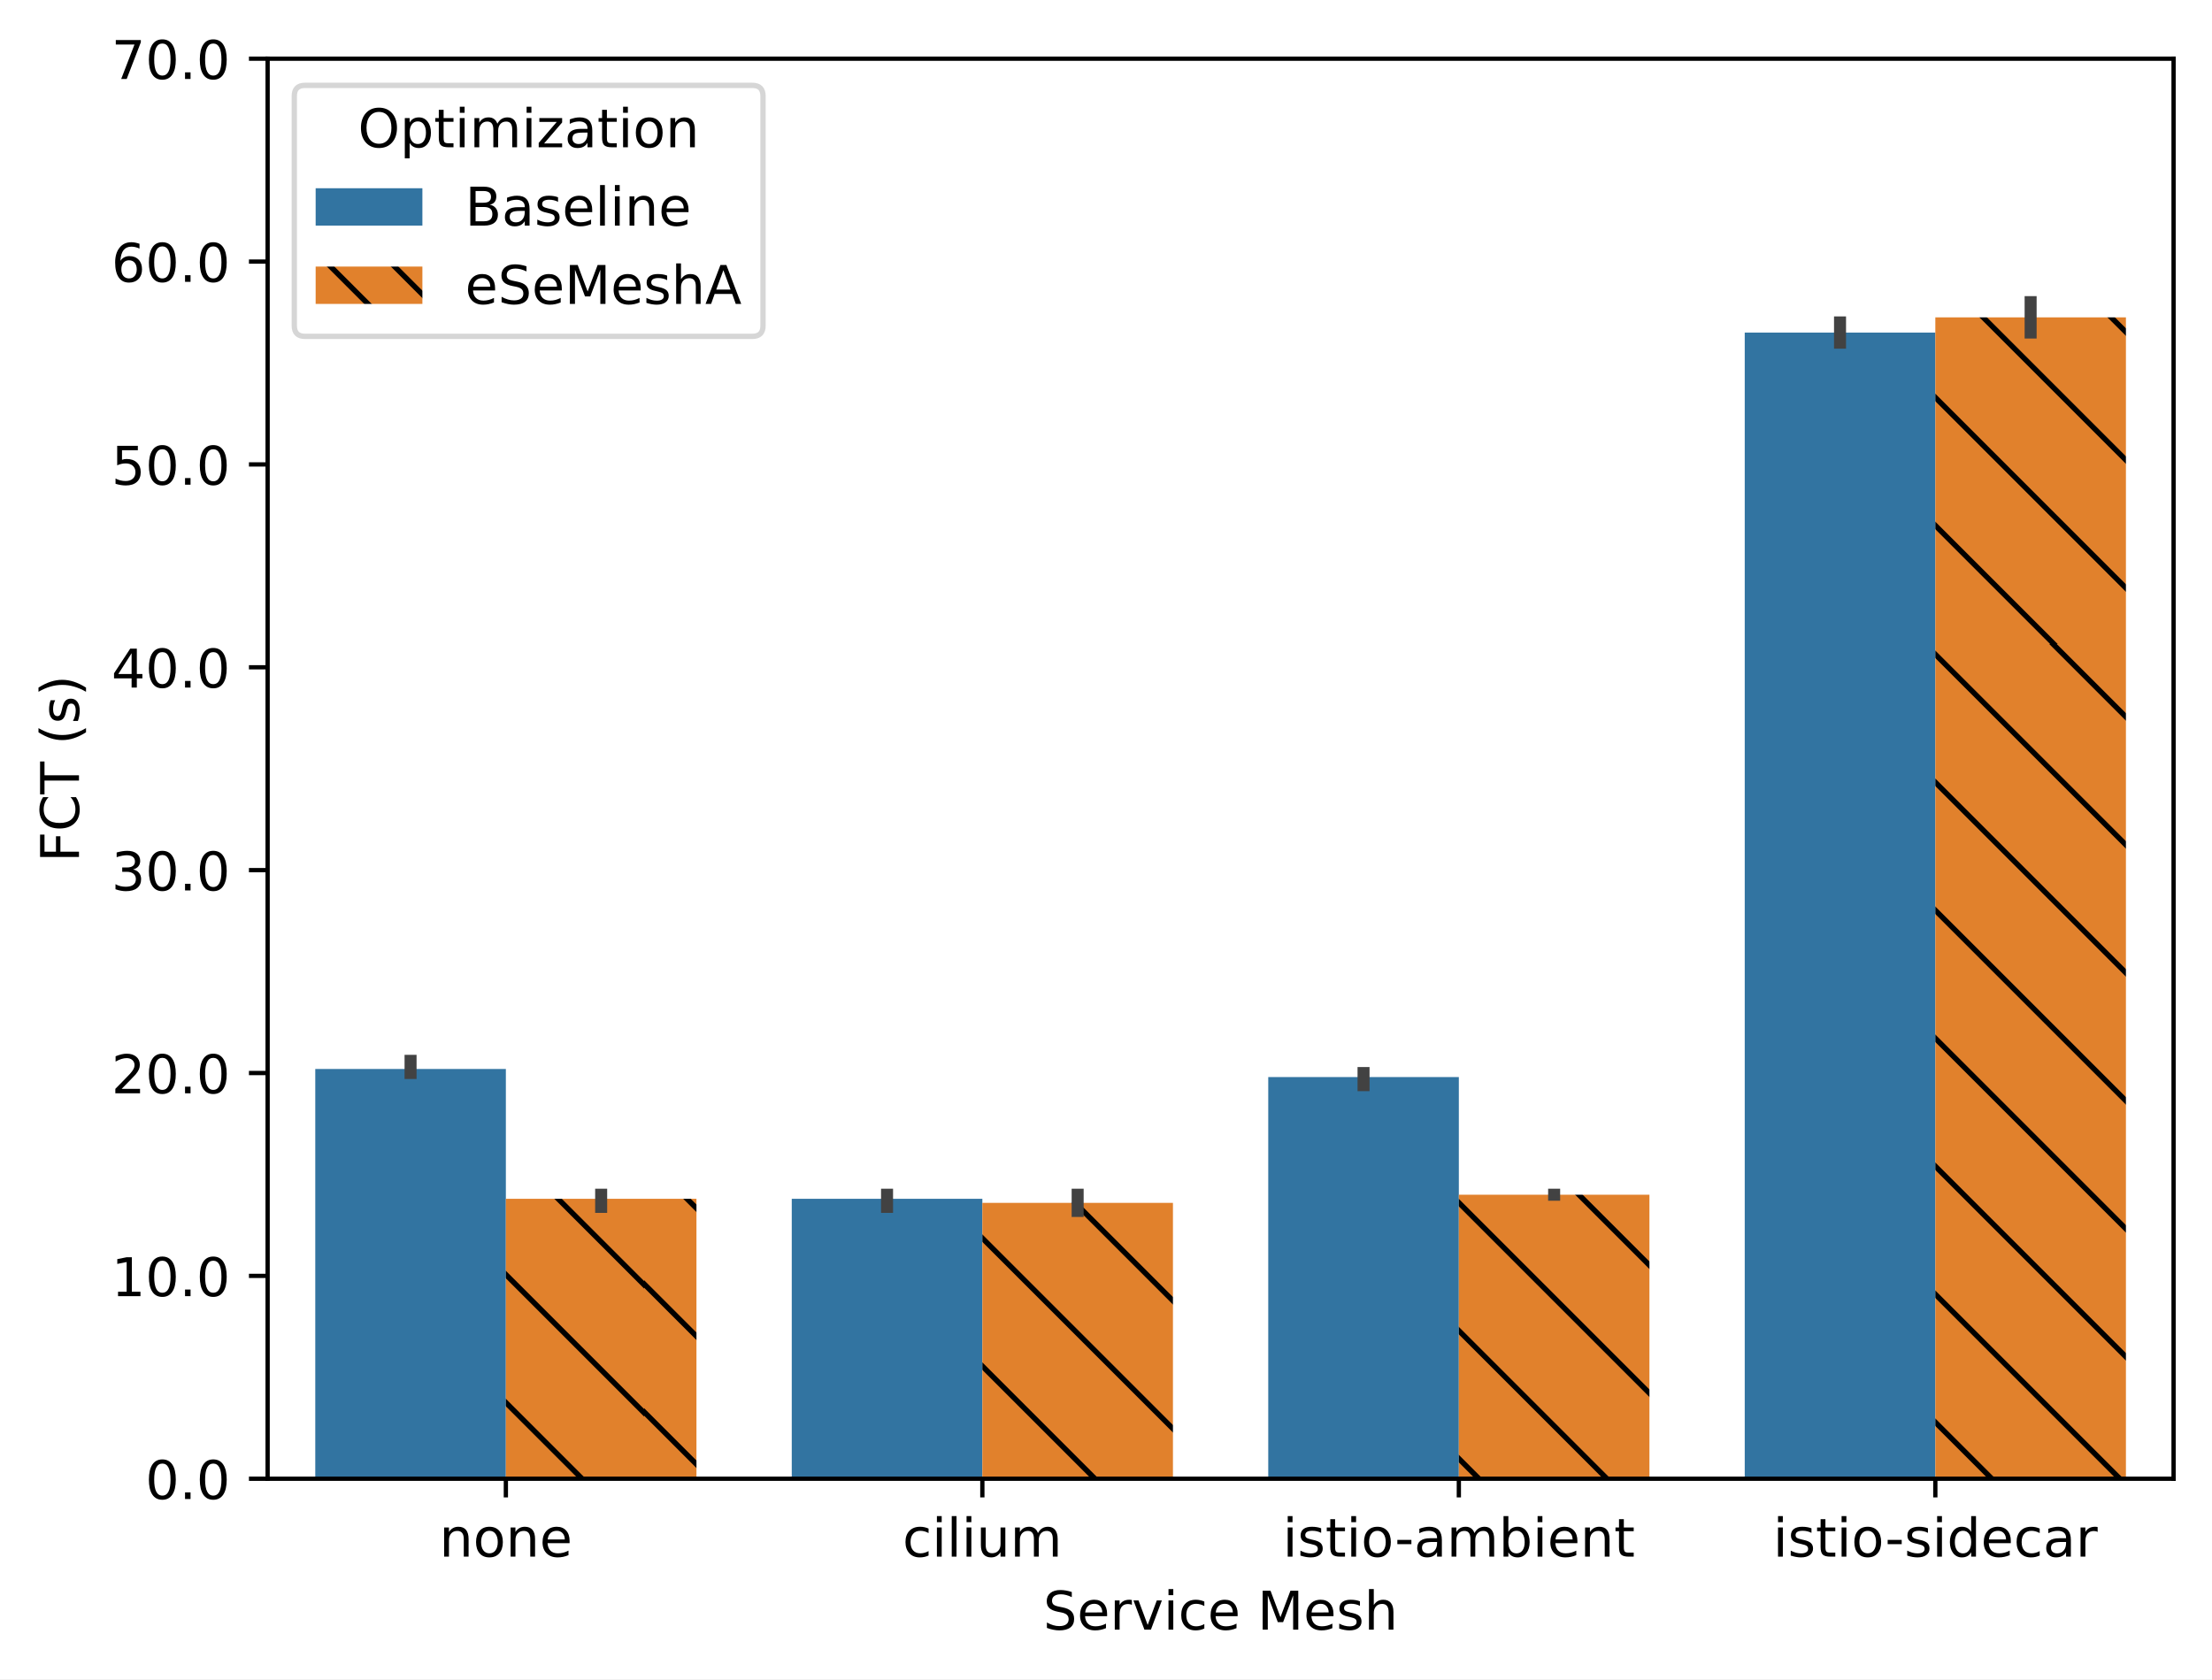
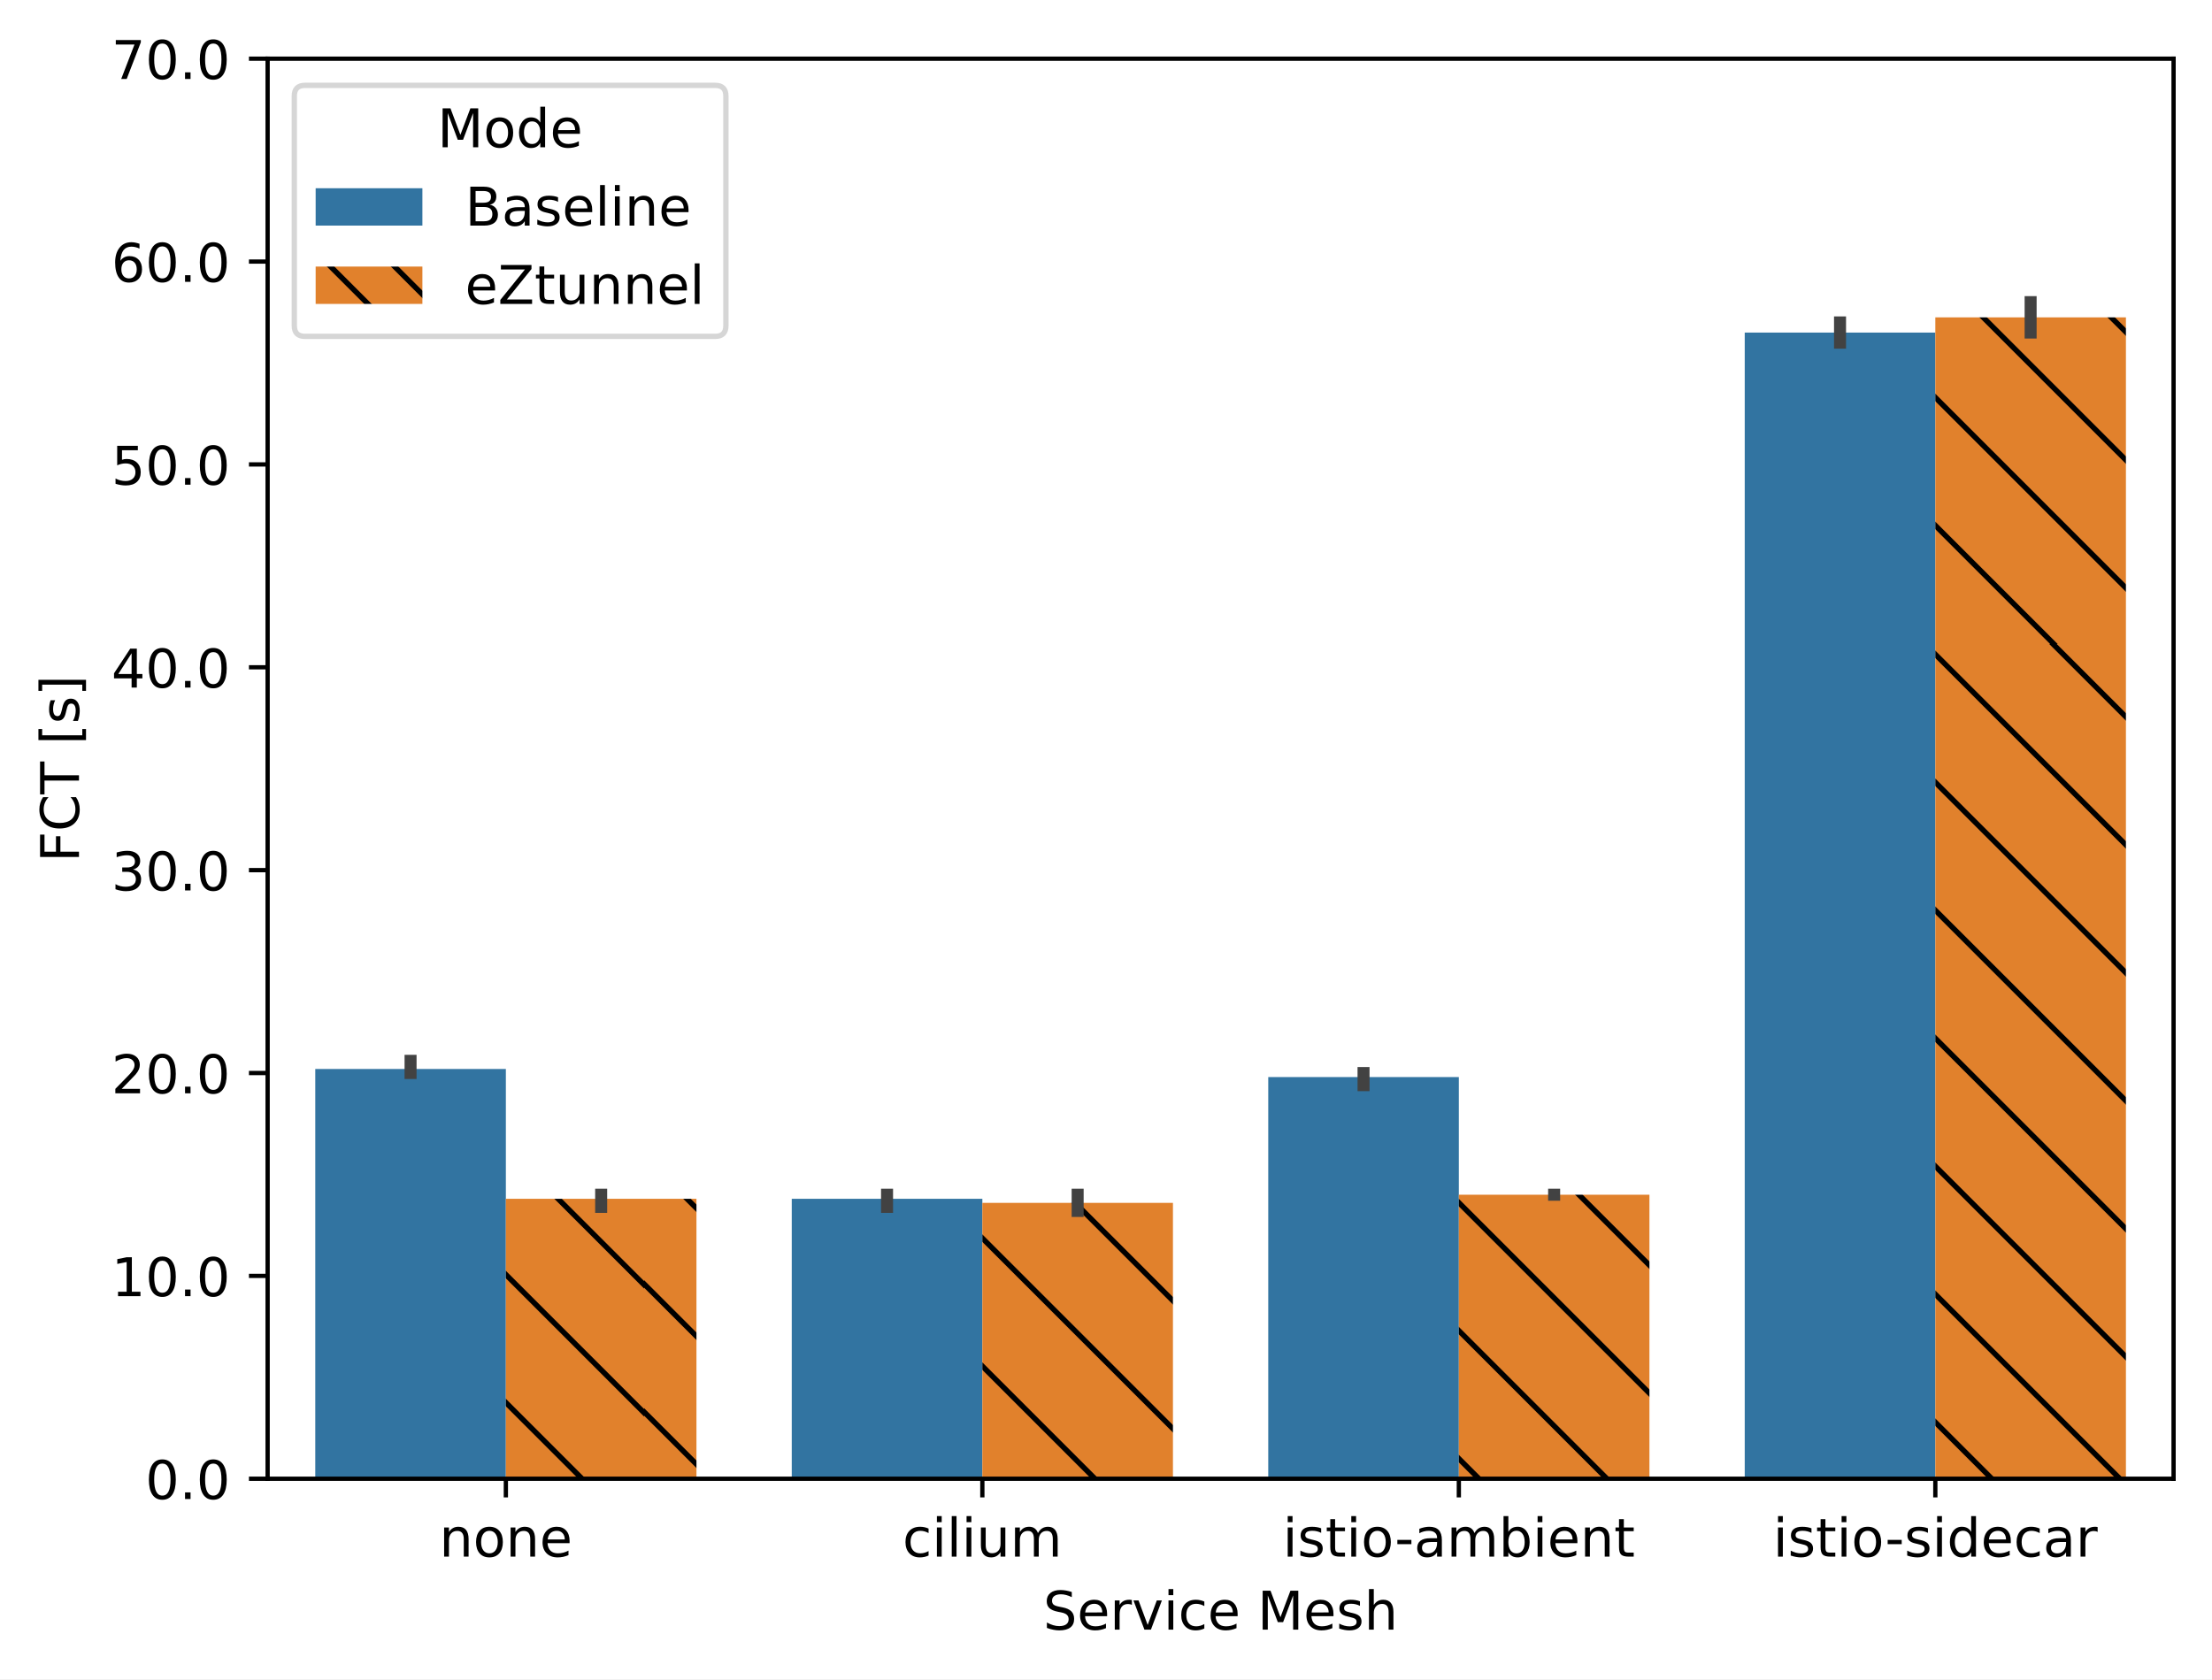
<svg xmlns="http://www.w3.org/2000/svg" xmlns:xlink="http://www.w3.org/1999/xlink" width="414.464pt" height="314.667pt" viewBox="0 0 414.464 314.667" version="1.1">
  <defs>
    <style type="text/css">*{stroke-linejoin: round; stroke-linecap: butt}</style>
  </defs>
  <g id="figure_1">
    <g id="patch_1">
      <path d="M 0 314.667  L 414.464 314.667  L 414.464 0  L 0 0  z " style="fill: #ffffff" />
    </g>
    <g id="axes_1">
      <g id="patch_2">
        <path d="M 50.144 277.111  L 407.264 277.111  L 407.264 10.999  L 50.144 10.999  z " style="fill: #ffffff" />
      </g>
      <g id="patch_3">
        <path d="M 59.072 277.111  L 94.784 277.111  L 94.784 200.319  L 59.072 200.319  z " clip-path="url(#p7fcb508b11)" style="fill: #3274a1" />
      </g>
      <g id="patch_4">
        <path d="M 148.352 277.111  L 184.064 277.111  L 184.064 224.649  L 148.352 224.649  z " clip-path="url(#p7fcb508b11)" style="fill: #3274a1" />
      </g>
      <g id="patch_5">
        <path d="M 237.632 277.111  L 273.344 277.111  L 273.344 201.84  L 237.632 201.84  z " clip-path="url(#p7fcb508b11)" style="fill: #3274a1" />
      </g>
      <g id="patch_6">
        <path d="M 326.912 277.111  L 362.624 277.111  L 362.624 62.321  L 326.912 62.321  z " clip-path="url(#p7fcb508b11)" style="fill: #3274a1" />
      </g>
      <g id="patch_7">
        <path d="M 94.784 277.111  L 130.496 277.111  L 130.496 224.649  L 94.784 224.649  z " clip-path="url(#p7fcb508b11)" style="fill: url(#he0cd103566)" />
      </g>
      <g id="patch_8">
        <path d="M 184.064 277.111  L 219.776 277.111  L 219.776 225.409  L 184.064 225.409  z " clip-path="url(#p7fcb508b11)" style="fill: url(#he0cd103566)" />
      </g>
      <g id="patch_9">
        <path d="M 273.344 277.111  L 309.056 277.111  L 309.056 223.889  L 273.344 223.889  z " clip-path="url(#p7fcb508b11)" style="fill: url(#he0cd103566)" />
      </g>
      <g id="patch_10">
        <path d="M 362.624 277.111  L 398.336 277.111  L 398.336 59.47  L 362.624 59.47  z " clip-path="url(#p7fcb508b11)" style="fill: url(#he0cd103566)" />
      </g>
      <g id="patch_11">
        <path d="M 94.784 277.111  L 94.784 277.111  L 94.784 277.111  L 94.784 277.111  z " clip-path="url(#p7fcb508b11)" style="fill: #3274a1" />
      </g>
      <g id="patch_12">
        <path d="M 94.784 277.111  L 94.784 277.111  L 94.784 277.111  L 94.784 277.111  z " clip-path="url(#p7fcb508b11)" style="fill: #e1812c" />
      </g>
      <g id="matplotlib.axis_1">
        <g id="xtick_1">
          <g id="line2d_1">
            <defs>
              <path id="mbcb02aef95" d="M 0 0  L 0 3.5  " style="stroke: #000000; stroke-width: 0.8" />
            </defs>
            <g>
              <use xlink:href="#mbcb02aef95" x="94.784" y="277.111" style="stroke: #000000; stroke-width: 0.8" />
            </g>
          </g>
          <g id="text_1">
            <g transform="translate(82.31031 291.7097) scale(0.1 -0.1)">
              <defs>
                <path id="DejaVuSans-6e" d="M 3513 2113  L 3513 0  L 2938 0  L 2938 2094  Q 2938 2591 2744 2837  Q 2550 3084 2163 3084  Q 1697 3084 1428 2787  Q 1159 2491 1159 1978  L 1159 0  L 581 0  L 581 3500  L 1159 3500  L 1159 2956  Q 1366 3272 1645 3428  Q 1925 3584 2291 3584  Q 2894 3584 3203 3211  Q 3513 2838 3513 2113  z " transform="scale(0.015625)" />
                <path id="DejaVuSans-6f" d="M 1959 3097  Q 1497 3097 1228 2736  Q 959 2375 959 1747  Q 959 1119 1226 758  Q 1494 397 1959 397  Q 2419 397 2687 759  Q 2956 1122 2956 1747  Q 2956 2369 2687 2733  Q 2419 3097 1959 3097  z M 1959 3584  Q 2709 3584 3137 3096  Q 3566 2609 3566 1747  Q 3566 888 3137 398  Q 2709 -91 1959 -91  Q 1206 -91 779 398  Q 353 888 353 1747  Q 353 2609 779 3096  Q 1206 3584 1959 3584  z " transform="scale(0.015625)" />
                <path id="DejaVuSans-65" d="M 3597 1894  L 3597 1613  L 953 1613  Q 991 1019 1311 708  Q 1631 397 2203 397  Q 2534 397 2845 478  Q 3156 559 3463 722  L 3463 178  Q 3153 47 2828 -22  Q 2503 -91 2169 -91  Q 1331 -91 842 396  Q 353 884 353 1716  Q 353 2575 817 3079  Q 1281 3584 2069 3584  Q 2775 3584 3186 3129  Q 3597 2675 3597 1894  z M 3022 2063  Q 3016 2534 2758 2815  Q 2500 3097 2075 3097  Q 1594 3097 1305 2825  Q 1016 2553 972 2059  L 3022 2063  z " transform="scale(0.015625)" />
              </defs>
              <use xlink:href="#DejaVuSans-6e" />
              <use xlink:href="#DejaVuSans-6f" transform="translate(63.37891 0)" />
              <use xlink:href="#DejaVuSans-6e" transform="translate(124.5605 0)" />
              <use xlink:href="#DejaVuSans-65" transform="translate(187.9395 0)" />
            </g>
          </g>
        </g>
        <g id="xtick_2">
          <g id="line2d_2">
            <g>
              <use xlink:href="#mbcb02aef95" x="184.064" y="277.111" style="stroke: #000000; stroke-width: 0.8" />
            </g>
          </g>
          <g id="text_2">
            <g transform="translate(169.1083 291.7097) scale(0.1 -0.1)">
              <defs>
                <path id="DejaVuSans-63" d="M 3122 3366  L 3122 2828  Q 2878 2963 2633 3030  Q 2388 3097 2138 3097  Q 1578 3097 1268 2742  Q 959 2388 959 1747  Q 959 1106 1268 751  Q 1578 397 2138 397  Q 2388 397 2633 464  Q 2878 531 3122 666  L 3122 134  Q 2881 22 2623 -34  Q 2366 -91 2075 -91  Q 1284 -91 818 406  Q 353 903 353 1747  Q 353 2603 823 3093  Q 1294 3584 2113 3584  Q 2378 3584 2631 3529  Q 2884 3475 3122 3366  z " transform="scale(0.015625)" />
                <path id="DejaVuSans-69" d="M 603 3500  L 1178 3500  L 1178 0  L 603 0  L 603 3500  z M 603 4863  L 1178 4863  L 1178 4134  L 603 4134  L 603 4863  z " transform="scale(0.015625)" />
                <path id="DejaVuSans-6c" d="M 603 4863  L 1178 4863  L 1178 0  L 603 0  L 603 4863  z " transform="scale(0.015625)" />
                <path id="DejaVuSans-75" d="M 544 1381  L 544 3500  L 1119 3500  L 1119 1403  Q 1119 906 1312 657  Q 1506 409 1894 409  Q 2359 409 2629 706  Q 2900 1003 2900 1516  L 2900 3500  L 3475 3500  L 3475 0  L 2900 0  L 2900 538  Q 2691 219 2414 64  Q 2138 -91 1772 -91  Q 1169 -91 856 284  Q 544 659 544 1381  z M 1991 3584  L 1991 3584  z " transform="scale(0.015625)" />
                <path id="DejaVuSans-6d" d="M 3328 2828  Q 3544 3216 3844 3400  Q 4144 3584 4550 3584  Q 5097 3584 5394 3201  Q 5691 2819 5691 2113  L 5691 0  L 5113 0  L 5113 2094  Q 5113 2597 4934 2840  Q 4756 3084 4391 3084  Q 3944 3084 3684 2787  Q 3425 2491 3425 1978  L 3425 0  L 2847 0  L 2847 2094  Q 2847 2600 2669 2842  Q 2491 3084 2119 3084  Q 1678 3084 1418 2786  Q 1159 2488 1159 1978  L 1159 0  L 581 0  L 581 3500  L 1159 3500  L 1159 2956  Q 1356 3278 1631 3431  Q 1906 3584 2284 3584  Q 2666 3584 2933 3390  Q 3200 3197 3328 2828  z " transform="scale(0.015625)" />
              </defs>
              <use xlink:href="#DejaVuSans-63" />
              <use xlink:href="#DejaVuSans-69" transform="translate(54.98047 0)" />
              <use xlink:href="#DejaVuSans-6c" transform="translate(82.76367 0)" />
              <use xlink:href="#DejaVuSans-69" transform="translate(110.5469 0)" />
              <use xlink:href="#DejaVuSans-75" transform="translate(138.3301 0)" />
              <use xlink:href="#DejaVuSans-6d" transform="translate(201.709 0)" />
            </g>
          </g>
        </g>
        <g id="xtick_3">
          <g id="line2d_3">
            <g>
              <use xlink:href="#mbcb02aef95" x="273.344" y="277.111" style="stroke: #000000; stroke-width: 0.8" />
            </g>
          </g>
          <g id="text_3">
            <g transform="translate(240.3406 291.7097) scale(0.1 -0.1)">
              <defs>
                <path id="DejaVuSans-73" d="M 2834 3397  L 2834 2853  Q 2591 2978 2328 3040  Q 2066 3103 1784 3103  Q 1356 3103 1142 2972  Q 928 2841 928 2578  Q 928 2378 1081 2264  Q 1234 2150 1697 2047  L 1894 2003  Q 2506 1872 2764 1633  Q 3022 1394 3022 966  Q 3022 478 2636 193  Q 2250 -91 1575 -91  Q 1294 -91 989 -36  Q 684 19 347 128  L 347 722  Q 666 556 975 473  Q 1284 391 1588 391  Q 1994 391 2212 530  Q 2431 669 2431 922  Q 2431 1156 2273 1281  Q 2116 1406 1581 1522  L 1381 1569  Q 847 1681 609 1914  Q 372 2147 372 2553  Q 372 3047 722 3315  Q 1072 3584 1716 3584  Q 2034 3584 2315 3537  Q 2597 3491 2834 3397  z " transform="scale(0.015625)" />
                <path id="DejaVuSans-74" d="M 1172 4494  L 1172 3500  L 2356 3500  L 2356 3053  L 1172 3053  L 1172 1153  Q 1172 725 1289 603  Q 1406 481 1766 481  L 2356 481  L 2356 0  L 1766 0  Q 1100 0 847 248  Q 594 497 594 1153  L 594 3053  L 172 3053  L 172 3500  L 594 3500  L 594 4494  L 1172 4494  z " transform="scale(0.015625)" />
                <path id="DejaVuSans-2d" d="M 313 2009  L 1997 2009  L 1997 1497  L 313 1497  L 313 2009  z " transform="scale(0.015625)" />
                <path id="DejaVuSans-61" d="M 2194 1759  Q 1497 1759 1228 1600  Q 959 1441 959 1056  Q 959 750 1161 570  Q 1363 391 1709 391  Q 2188 391 2477 730  Q 2766 1069 2766 1631  L 2766 1759  L 2194 1759  z M 3341 1997  L 3341 0  L 2766 0  L 2766 531  Q 2569 213 2275 61  Q 1981 -91 1556 -91  Q 1019 -91 701 211  Q 384 513 384 1019  Q 384 1609 779 1909  Q 1175 2209 1959 2209  L 2766 2209  L 2766 2266  Q 2766 2663 2505 2880  Q 2244 3097 1772 3097  Q 1472 3097 1187 3025  Q 903 2953 641 2809  L 641 3341  Q 956 3463 1253 3523  Q 1550 3584 1831 3584  Q 2591 3584 2966 3190  Q 3341 2797 3341 1997  z " transform="scale(0.015625)" />
                <path id="DejaVuSans-62" d="M 3116 1747  Q 3116 2381 2855 2742  Q 2594 3103 2138 3103  Q 1681 3103 1420 2742  Q 1159 2381 1159 1747  Q 1159 1113 1420 752  Q 1681 391 2138 391  Q 2594 391 2855 752  Q 3116 1113 3116 1747  z M 1159 2969  Q 1341 3281 1617 3432  Q 1894 3584 2278 3584  Q 2916 3584 3314 3078  Q 3713 2572 3713 1747  Q 3713 922 3314 415  Q 2916 -91 2278 -91  Q 1894 -91 1617 61  Q 1341 213 1159 525  L 1159 0  L 581 0  L 581 4863  L 1159 4863  L 1159 2969  z " transform="scale(0.015625)" />
              </defs>
              <use xlink:href="#DejaVuSans-69" />
              <use xlink:href="#DejaVuSans-73" transform="translate(27.7832 0)" />
              <use xlink:href="#DejaVuSans-74" transform="translate(79.88281 0)" />
              <use xlink:href="#DejaVuSans-69" transform="translate(119.0918 0)" />
              <use xlink:href="#DejaVuSans-6f" transform="translate(146.875 0)" />
              <use xlink:href="#DejaVuSans-2d" transform="translate(209.9316 0)" />
              <use xlink:href="#DejaVuSans-61" transform="translate(246.0156 0)" />
              <use xlink:href="#DejaVuSans-6d" transform="translate(307.2949 0)" />
              <use xlink:href="#DejaVuSans-62" transform="translate(404.707 0)" />
              <use xlink:href="#DejaVuSans-69" transform="translate(468.1836 0)" />
              <use xlink:href="#DejaVuSans-65" transform="translate(495.9668 0)" />
              <use xlink:href="#DejaVuSans-6e" transform="translate(557.4902 0)" />
              <use xlink:href="#DejaVuSans-74" transform="translate(620.8691 0)" />
            </g>
          </g>
        </g>
        <g id="xtick_4">
          <g id="line2d_4">
            <g>
              <use xlink:href="#mbcb02aef95" x="362.624" y="277.111" style="stroke: #000000; stroke-width: 0.8" />
            </g>
          </g>
          <g id="text_4">
            <g transform="translate(332.2105 291.7097) scale(0.1 -0.1)">
              <defs>
                <path id="DejaVuSans-64" d="M 2906 2969  L 2906 4863  L 3481 4863  L 3481 0  L 2906 0  L 2906 525  Q 2725 213 2448 61  Q 2172 -91 1784 -91  Q 1150 -91 751 415  Q 353 922 353 1747  Q 353 2572 751 3078  Q 1150 3584 1784 3584  Q 2172 3584 2448 3432  Q 2725 3281 2906 2969  z M 947 1747  Q 947 1113 1208 752  Q 1469 391 1925 391  Q 2381 391 2643 752  Q 2906 1113 2906 1747  Q 2906 2381 2643 2742  Q 2381 3103 1925 3103  Q 1469 3103 1208 2742  Q 947 2381 947 1747  z " transform="scale(0.015625)" />
                <path id="DejaVuSans-72" d="M 2631 2963  Q 2534 3019 2420 3045  Q 2306 3072 2169 3072  Q 1681 3072 1420 2755  Q 1159 2438 1159 1844  L 1159 0  L 581 0  L 581 3500  L 1159 3500  L 1159 2956  Q 1341 3275 1631 3429  Q 1922 3584 2338 3584  Q 2397 3584 2469 3576  Q 2541 3569 2628 3553  L 2631 2963  z " transform="scale(0.015625)" />
              </defs>
              <use xlink:href="#DejaVuSans-69" />
              <use xlink:href="#DejaVuSans-73" transform="translate(27.7832 0)" />
              <use xlink:href="#DejaVuSans-74" transform="translate(79.88281 0)" />
              <use xlink:href="#DejaVuSans-69" transform="translate(119.0918 0)" />
              <use xlink:href="#DejaVuSans-6f" transform="translate(146.875 0)" />
              <use xlink:href="#DejaVuSans-2d" transform="translate(209.9316 0)" />
              <use xlink:href="#DejaVuSans-73" transform="translate(246.0156 0)" />
              <use xlink:href="#DejaVuSans-69" transform="translate(298.1152 0)" />
              <use xlink:href="#DejaVuSans-64" transform="translate(325.8984 0)" />
              <use xlink:href="#DejaVuSans-65" transform="translate(389.375 0)" />
              <use xlink:href="#DejaVuSans-63" transform="translate(450.8984 0)" />
              <use xlink:href="#DejaVuSans-61" transform="translate(505.8789 0)" />
              <use xlink:href="#DejaVuSans-72" transform="translate(567.1582 0)" />
            </g>
          </g>
        </g>
        <g id="text_5">
          <g transform="translate(195.4702 305.3878) scale(0.1 -0.1)">
            <defs>
              <path id="DejaVuSans-53" d="M 3425 4513  L 3425 3897  Q 3066 4069 2747 4153  Q 2428 4238 2131 4238  Q 1616 4238 1336 4038  Q 1056 3838 1056 3469  Q 1056 3159 1242 3001  Q 1428 2844 1947 2747  L 2328 2669  Q 3034 2534 3370 2195  Q 3706 1856 3706 1288  Q 3706 609 3251 259  Q 2797 -91 1919 -91  Q 1588 -91 1214 -16  Q 841 59 441 206  L 441 856  Q 825 641 1194 531  Q 1563 422 1919 422  Q 2459 422 2753 634  Q 3047 847 3047 1241  Q 3047 1584 2836 1778  Q 2625 1972 2144 2069  L 1759 2144  Q 1053 2284 737 2584  Q 422 2884 422 3419  Q 422 4038 858 4394  Q 1294 4750 2059 4750  Q 2388 4750 2728 4690  Q 3069 4631 3425 4513  z " transform="scale(0.015625)" />
              <path id="DejaVuSans-76" d="M 191 3500  L 800 3500  L 1894 563  L 2988 3500  L 3597 3500  L 2284 0  L 1503 0  L 191 3500  z " transform="scale(0.015625)" />
              <path id="DejaVuSans-20" transform="scale(0.015625)" />
              <path id="DejaVuSans-4d" d="M 628 4666  L 1569 4666  L 2759 1491  L 3956 4666  L 4897 4666  L 4897 0  L 4281 0  L 4281 4097  L 3078 897  L 2444 897  L 1241 4097  L 1241 0  L 628 0  L 628 4666  z " transform="scale(0.015625)" />
              <path id="DejaVuSans-68" d="M 3513 2113  L 3513 0  L 2938 0  L 2938 2094  Q 2938 2591 2744 2837  Q 2550 3084 2163 3084  Q 1697 3084 1428 2787  Q 1159 2491 1159 1978  L 1159 0  L 581 0  L 581 4863  L 1159 4863  L 1159 2956  Q 1366 3272 1645 3428  Q 1925 3584 2291 3584  Q 2894 3584 3203 3211  Q 3513 2838 3513 2113  z " transform="scale(0.015625)" />
            </defs>
            <use xlink:href="#DejaVuSans-53" />
            <use xlink:href="#DejaVuSans-65" transform="translate(63.47656 0)" />
            <use xlink:href="#DejaVuSans-72" transform="translate(125 0)" />
            <use xlink:href="#DejaVuSans-76" transform="translate(166.1133 0)" />
            <use xlink:href="#DejaVuSans-69" transform="translate(225.293 0)" />
            <use xlink:href="#DejaVuSans-63" transform="translate(253.0762 0)" />
            <use xlink:href="#DejaVuSans-65" transform="translate(308.0566 0)" />
            <use xlink:href="#DejaVuSans-20" transform="translate(369.5801 0)" />
            <use xlink:href="#DejaVuSans-4d" transform="translate(401.3672 0)" />
            <use xlink:href="#DejaVuSans-65" transform="translate(487.6465 0)" />
            <use xlink:href="#DejaVuSans-73" transform="translate(549.1699 0)" />
            <use xlink:href="#DejaVuSans-68" transform="translate(601.2695 0)" />
          </g>
        </g>
      </g>
      <g id="matplotlib.axis_2">
        <g id="ytick_1">
          <g id="line2d_5">
            <defs>
              <path id="me5179b328b" d="M 0 0  L -3.5 0  " style="stroke: #000000; stroke-width: 0.8" />
            </defs>
            <g>
              <use xlink:href="#me5179b328b" x="50.144" y="277.111" style="stroke: #000000; stroke-width: 0.8" />
            </g>
          </g>
          <g id="text_6">
            <g transform="translate(27.24063 280.9104) scale(0.1 -0.1)">
              <defs>
                <path id="DejaVuSans-30" d="M 2034 4250  Q 1547 4250 1301 3770  Q 1056 3291 1056 2328  Q 1056 1369 1301 889  Q 1547 409 2034 409  Q 2525 409 2770 889  Q 3016 1369 3016 2328  Q 3016 3291 2770 3770  Q 2525 4250 2034 4250  z M 2034 4750  Q 2819 4750 3233 4129  Q 3647 3509 3647 2328  Q 3647 1150 3233 529  Q 2819 -91 2034 -91  Q 1250 -91 836 529  Q 422 1150 422 2328  Q 422 3509 836 4129  Q 1250 4750 2034 4750  z " transform="scale(0.015625)" />
                <path id="DejaVuSans-2e" d="M 684 794  L 1344 794  L 1344 0  L 684 0  L 684 794  z " transform="scale(0.015625)" />
              </defs>
              <use xlink:href="#DejaVuSans-30" />
              <use xlink:href="#DejaVuSans-2e" transform="translate(63.62305 0)" />
              <use xlink:href="#DejaVuSans-30" transform="translate(95.41016 0)" />
            </g>
          </g>
        </g>
        <g id="ytick_2">
          <g id="line2d_6">
            <g>
              <use xlink:href="#me5179b328b" x="50.144" y="239.095" style="stroke: #000000; stroke-width: 0.8" />
            </g>
          </g>
          <g id="text_7">
            <g transform="translate(20.87813 242.8944) scale(0.1 -0.1)">
              <defs>
                <path id="DejaVuSans-31" d="M 794 531  L 1825 531  L 1825 4091  L 703 3866  L 703 4441  L 1819 4666  L 2450 4666  L 2450 531  L 3481 531  L 3481 0  L 794 0  L 794 531  z " transform="scale(0.015625)" />
              </defs>
              <use xlink:href="#DejaVuSans-31" />
              <use xlink:href="#DejaVuSans-30" transform="translate(63.62305 0)" />
              <use xlink:href="#DejaVuSans-2e" transform="translate(127.2461 0)" />
              <use xlink:href="#DejaVuSans-30" transform="translate(159.0332 0)" />
            </g>
          </g>
        </g>
        <g id="ytick_3">
          <g id="line2d_7">
            <g>
              <use xlink:href="#me5179b328b" x="50.144" y="201.079" style="stroke: #000000; stroke-width: 0.8" />
            </g>
          </g>
          <g id="text_8">
            <g transform="translate(20.87813 204.8784) scale(0.1 -0.1)">
              <defs>
                <path id="DejaVuSans-32" d="M 1228 531  L 3431 531  L 3431 0  L 469 0  L 469 531  Q 828 903 1448 1529  Q 2069 2156 2228 2338  Q 2531 2678 2651 2914  Q 2772 3150 2772 3378  Q 2772 3750 2511 3984  Q 2250 4219 1831 4219  Q 1534 4219 1204 4116  Q 875 4013 500 3803  L 500 4441  Q 881 4594 1212 4672  Q 1544 4750 1819 4750  Q 2544 4750 2975 4387  Q 3406 4025 3406 3419  Q 3406 3131 3298 2873  Q 3191 2616 2906 2266  Q 2828 2175 2409 1742  Q 1991 1309 1228 531  z " transform="scale(0.015625)" />
              </defs>
              <use xlink:href="#DejaVuSans-32" />
              <use xlink:href="#DejaVuSans-30" transform="translate(63.62305 0)" />
              <use xlink:href="#DejaVuSans-2e" transform="translate(127.2461 0)" />
              <use xlink:href="#DejaVuSans-30" transform="translate(159.0332 0)" />
            </g>
          </g>
        </g>
        <g id="ytick_4">
          <g id="line2d_8">
            <g>
              <use xlink:href="#me5179b328b" x="50.144" y="163.063" style="stroke: #000000; stroke-width: 0.8" />
            </g>
          </g>
          <g id="text_9">
            <g transform="translate(20.87813 166.8624) scale(0.1 -0.1)">
              <defs>
                <path id="DejaVuSans-33" d="M 2597 2516  Q 3050 2419 3304 2112  Q 3559 1806 3559 1356  Q 3559 666 3084 287  Q 2609 -91 1734 -91  Q 1441 -91 1130 -33  Q 819 25 488 141  L 488 750  Q 750 597 1062 519  Q 1375 441 1716 441  Q 2309 441 2620 675  Q 2931 909 2931 1356  Q 2931 1769 2642 2001  Q 2353 2234 1838 2234  L 1294 2234  L 1294 2753  L 1863 2753  Q 2328 2753 2575 2939  Q 2822 3125 2822 3475  Q 2822 3834 2567 4026  Q 2313 4219 1838 4219  Q 1578 4219 1281 4162  Q 984 4106 628 3988  L 628 4550  Q 988 4650 1302 4700  Q 1616 4750 1894 4750  Q 2613 4750 3031 4423  Q 3450 4097 3450 3541  Q 3450 3153 3228 2886  Q 3006 2619 2597 2516  z " transform="scale(0.015625)" />
              </defs>
              <use xlink:href="#DejaVuSans-33" />
              <use xlink:href="#DejaVuSans-30" transform="translate(63.62305 0)" />
              <use xlink:href="#DejaVuSans-2e" transform="translate(127.2461 0)" />
              <use xlink:href="#DejaVuSans-30" transform="translate(159.0332 0)" />
            </g>
          </g>
        </g>
        <g id="ytick_5">
          <g id="line2d_9">
            <g>
              <use xlink:href="#me5179b328b" x="50.144" y="125.047" style="stroke: #000000; stroke-width: 0.8" />
            </g>
          </g>
          <g id="text_10">
            <g transform="translate(20.87813 128.8464) scale(0.1 -0.1)">
              <defs>
                <path id="DejaVuSans-34" d="M 2419 4116  L 825 1625  L 2419 1625  L 2419 4116  z M 2253 4666  L 3047 4666  L 3047 1625  L 3713 1625  L 3713 1100  L 3047 1100  L 3047 0  L 2419 0  L 2419 1100  L 313 1100  L 313 1709  L 2253 4666  z " transform="scale(0.015625)" />
              </defs>
              <use xlink:href="#DejaVuSans-34" />
              <use xlink:href="#DejaVuSans-30" transform="translate(63.62305 0)" />
              <use xlink:href="#DejaVuSans-2e" transform="translate(127.2461 0)" />
              <use xlink:href="#DejaVuSans-30" transform="translate(159.0332 0)" />
            </g>
          </g>
        </g>
        <g id="ytick_6">
          <g id="line2d_10">
            <g>
              <use xlink:href="#me5179b328b" x="50.144" y="87.031" style="stroke: #000000; stroke-width: 0.8" />
            </g>
          </g>
          <g id="text_11">
            <g transform="translate(20.87813 90.83044) scale(0.1 -0.1)">
              <defs>
                <path id="DejaVuSans-35" d="M 691 4666  L 3169 4666  L 3169 4134  L 1269 4134  L 1269 2991  Q 1406 3038 1543 3061  Q 1681 3084 1819 3084  Q 2600 3084 3056 2656  Q 3513 2228 3513 1497  Q 3513 744 3044 326  Q 2575 -91 1722 -91  Q 1428 -91 1123 -41  Q 819 9 494 109  L 494 744  Q 775 591 1075 516  Q 1375 441 1709 441  Q 2250 441 2565 725  Q 2881 1009 2881 1497  Q 2881 1984 2565 2268  Q 2250 2553 1709 2553  Q 1456 2553 1204 2497  Q 953 2441 691 2322  L 691 4666  z " transform="scale(0.015625)" />
              </defs>
              <use xlink:href="#DejaVuSans-35" />
              <use xlink:href="#DejaVuSans-30" transform="translate(63.62305 0)" />
              <use xlink:href="#DejaVuSans-2e" transform="translate(127.2461 0)" />
              <use xlink:href="#DejaVuSans-30" transform="translate(159.0332 0)" />
            </g>
          </g>
        </g>
        <g id="ytick_7">
          <g id="line2d_11">
            <g>
              <use xlink:href="#me5179b328b" x="50.144" y="49.015" style="stroke: #000000; stroke-width: 0.8" />
            </g>
          </g>
          <g id="text_12">
            <g transform="translate(20.87813 52.81444) scale(0.1 -0.1)">
              <defs>
                <path id="DejaVuSans-36" d="M 2113 2584  Q 1688 2584 1439 2293  Q 1191 2003 1191 1497  Q 1191 994 1439 701  Q 1688 409 2113 409  Q 2538 409 2786 701  Q 3034 994 3034 1497  Q 3034 2003 2786 2293  Q 2538 2584 2113 2584  z M 3366 4563  L 3366 3988  Q 3128 4100 2886 4159  Q 2644 4219 2406 4219  Q 1781 4219 1451 3797  Q 1122 3375 1075 2522  Q 1259 2794 1537 2939  Q 1816 3084 2150 3084  Q 2853 3084 3261 2657  Q 3669 2231 3669 1497  Q 3669 778 3244 343  Q 2819 -91 2113 -91  Q 1303 -91 875 529  Q 447 1150 447 2328  Q 447 3434 972 4092  Q 1497 4750 2381 4750  Q 2619 4750 2861 4703  Q 3103 4656 3366 4563  z " transform="scale(0.015625)" />
              </defs>
              <use xlink:href="#DejaVuSans-36" />
              <use xlink:href="#DejaVuSans-30" transform="translate(63.62305 0)" />
              <use xlink:href="#DejaVuSans-2e" transform="translate(127.2461 0)" />
              <use xlink:href="#DejaVuSans-30" transform="translate(159.0332 0)" />
            </g>
          </g>
        </g>
        <g id="ytick_8">
          <g id="line2d_12">
            <g>
              <use xlink:href="#me5179b328b" x="50.144" y="10.999" style="stroke: #000000; stroke-width: 0.8" />
            </g>
          </g>
          <g id="text_13">
            <g transform="translate(20.87813 14.79844) scale(0.1 -0.1)">
              <defs>
                <path id="DejaVuSans-37" d="M 525 4666  L 3525 4666  L 3525 4397  L 1831 0  L 1172 0  L 2766 4134  L 525 4134  L 525 4666  z " transform="scale(0.015625)" />
              </defs>
              <use xlink:href="#DejaVuSans-37" />
              <use xlink:href="#DejaVuSans-30" transform="translate(63.62305 0)" />
              <use xlink:href="#DejaVuSans-2e" transform="translate(127.2461 0)" />
              <use xlink:href="#DejaVuSans-30" transform="translate(159.0332 0)" />
            </g>
          </g>
        </g>
        <g id="text_14">
          <g transform="translate(14.79844 161.5716) rotate(-90) scale(0.1 -0.1)">
            <defs>
              <path id="DejaVuSans-46" d="M 628 4666  L 3309 4666  L 3309 4134  L 1259 4134  L 1259 2759  L 3109 2759  L 3109 2228  L 1259 2228  L 1259 0  L 628 0  L 628 4666  z " transform="scale(0.015625)" />
              <path id="DejaVuSans-43" d="M 4122 4306  L 4122 3641  Q 3803 3938 3442 4084  Q 3081 4231 2675 4231  Q 1875 4231 1450 3742  Q 1025 3253 1025 2328  Q 1025 1406 1450 917  Q 1875 428 2675 428  Q 3081 428 3442 575  Q 3803 722 4122 1019  L 4122 359  Q 3791 134 3420 21  Q 3050 -91 2638 -91  Q 1578 -91 968 557  Q 359 1206 359 2328  Q 359 3453 968 4101  Q 1578 4750 2638 4750  Q 3056 4750 3426 4639  Q 3797 4528 4122 4306  z " transform="scale(0.015625)" />
              <path id="DejaVuSans-54" d="M -19 4666  L 3928 4666  L 3928 4134  L 2272 4134  L 2272 0  L 1638 0  L 1638 4134  L -19 4134  L -19 4666  z " transform="scale(0.015625)" />
-               <path id="DejaVuSans-28" d="M 1984 4856  Q 1566 4138 1362 3434  Q 1159 2731 1159 2009  Q 1159 1288 1364 580  Q 1569 -128 1984 -844  L 1484 -844  Q 1016 -109 783 600  Q 550 1309 550 2009  Q 550 2706 781 3412  Q 1013 4119 1484 4856  L 1984 4856  z " transform="scale(0.015625)" />
-               <path id="DejaVuSans-29" d="M 513 4856  L 1013 4856  Q 1481 4119 1714 3412  Q 1947 2706 1947 2009  Q 1947 1309 1714 600  Q 1481 -109 1013 -844  L 513 -844  Q 928 -128 1133 580  Q 1338 1288 1338 2009  Q 1338 2731 1133 3434  Q 928 4138 513 4856  z " transform="scale(0.015625)" />
+               <path id="DejaVuSans-5b" d="M 550 4863  L 1875 4863  L 1875 4416  L 1125 4416  L 1125 -397  L 1875 -397  L 1875 -844  L 550 -844  L 550 4863  z " transform="scale(0.015625)" />
+               <path id="DejaVuSans-5d" d="M 1947 4863  L 1947 -844  L 622 -844  L 622 -397  L 1369 -397  L 1369 4416  L 622 4416  L 622 4863  L 1947 4863  z " transform="scale(0.015625)" />
            </defs>
            <use xlink:href="#DejaVuSans-46" />
            <use xlink:href="#DejaVuSans-43" transform="translate(57.51953 0)" />
            <use xlink:href="#DejaVuSans-54" transform="translate(127.3438 0)" />
            <use xlink:href="#DejaVuSans-20" transform="translate(188.4277 0)" />
-             <use xlink:href="#DejaVuSans-28" transform="translate(220.2148 0)" />
+             <use xlink:href="#DejaVuSans-5b" transform="translate(220.2148 0)" />
            <use xlink:href="#DejaVuSans-73" transform="translate(259.2285 0)" />
-             <use xlink:href="#DejaVuSans-29" transform="translate(311.3281 0)" />
+             <use xlink:href="#DejaVuSans-5d" transform="translate(311.3281 0)" />
          </g>
        </g>
      </g>
      <g id="line2d_13">
        <path d="M 76.928 201.079  L 76.928 198.798  " clip-path="url(#p7fcb508b11)" style="fill: none; stroke: #424242; stroke-width: 2.25; stroke-linecap: square" />
      </g>
      <g id="line2d_14">
        <path d="M 166.208 226.17  L 166.208 223.889  " clip-path="url(#p7fcb508b11)" style="fill: none; stroke: #424242; stroke-width: 2.25; stroke-linecap: square" />
      </g>
      <g id="line2d_15">
        <path d="M 255.488 203.36  L 255.488 201.079  " clip-path="url(#p7fcb508b11)" style="fill: none; stroke: #424242; stroke-width: 2.25; stroke-linecap: square" />
      </g>
      <g id="line2d_16">
        <path d="M 344.768 64.222  L 344.768 60.42  " clip-path="url(#p7fcb508b11)" style="fill: none; stroke: #424242; stroke-width: 2.25; stroke-linecap: square" />
      </g>
      <g id="line2d_17">
        <path d="M 112.64 226.17  L 112.64 223.889  " clip-path="url(#p7fcb508b11)" style="fill: none; stroke: #424242; stroke-width: 2.25; stroke-linecap: square" />
      </g>
      <g id="line2d_18">
        <path d="M 201.92 226.93  L 201.92 223.889  " clip-path="url(#p7fcb508b11)" style="fill: none; stroke: #424242; stroke-width: 2.25; stroke-linecap: square" />
      </g>
      <g id="line2d_19">
        <path d="M 291.2 223.889  L 291.2 223.889  " clip-path="url(#p7fcb508b11)" style="fill: none; stroke: #424242; stroke-width: 2.25; stroke-linecap: square" />
      </g>
      <g id="line2d_20">
        <path d="M 380.48 62.321  L 380.48 56.618  " clip-path="url(#p7fcb508b11)" style="fill: none; stroke: #424242; stroke-width: 2.25; stroke-linecap: square" />
      </g>
      <g id="patch_13">
        <path d="M 50.144 277.111  L 50.144 10.999  " style="fill: none; stroke: #000000; stroke-width: 0.8; stroke-linejoin: miter; stroke-linecap: square" />
      </g>
      <g id="patch_14">
        <path d="M 407.264 277.111  L 407.264 10.999  " style="fill: none; stroke: #000000; stroke-width: 0.8; stroke-linejoin: miter; stroke-linecap: square" />
      </g>
      <g id="patch_15">
        <path d="M 50.144 277.111  L 407.264 277.111  " style="fill: none; stroke: #000000; stroke-width: 0.8; stroke-linejoin: miter; stroke-linecap: square" />
      </g>
      <g id="patch_16">
        <path d="M 50.144 10.999  L 407.264 10.999  " style="fill: none; stroke: #000000; stroke-width: 0.8; stroke-linejoin: miter; stroke-linecap: square" />
      </g>
      <g id="legend_1">
        <g id="patch_17">
-           <path d="M 57.144 63.034  L 140.967 63.034  Q 142.967 63.034 142.967 61.034  L 142.967 17.999  Q 142.967 15.999 140.967 15.999  L 57.144 15.999  Q 55.144 15.999 55.144 17.999  L 55.144 61.034  Q 55.144 63.034 57.144 63.034  z " style="fill: #ffffff; opacity: 0.8; stroke: #cccccc; stroke-linejoin: miter" />
+           <path d="M 57.144 63.034  L 134.011 63.034  Q 136.011 63.034 136.011 61.034  L 136.011 17.999  Q 136.011 15.999 134.011 15.999  L 57.144 15.999  Q 55.144 15.999 55.144 17.999  L 55.144 61.034  Q 55.144 63.034 57.144 63.034  z " style="fill: #ffffff; opacity: 0.8; stroke: #cccccc; stroke-linejoin: miter" />
        </g>
        <g id="text_15">
-           <g transform="translate(67.07109 27.59766) scale(0.1 -0.1)">
-             <defs>
-               <path id="DejaVuSans-4f" d="M 2522 4238  Q 1834 4238 1429 3725  Q 1025 3213 1025 2328  Q 1025 1447 1429 934  Q 1834 422 2522 422  Q 3209 422 3611 934  Q 4013 1447 4013 2328  Q 4013 3213 3611 3725  Q 3209 4238 2522 4238  z M 2522 4750  Q 3503 4750 4090 4092  Q 4678 3434 4678 2328  Q 4678 1225 4090 567  Q 3503 -91 2522 -91  Q 1538 -91 948 565  Q 359 1222 359 2328  Q 359 3434 948 4092  Q 1538 4750 2522 4750  z " transform="scale(0.015625)" />
-               <path id="DejaVuSans-70" d="M 1159 525  L 1159 -1331  L 581 -1331  L 581 3500  L 1159 3500  L 1159 2969  Q 1341 3281 1617 3432  Q 1894 3584 2278 3584  Q 2916 3584 3314 3078  Q 3713 2572 3713 1747  Q 3713 922 3314 415  Q 2916 -91 2278 -91  Q 1894 -91 1617 61  Q 1341 213 1159 525  z M 3116 1747  Q 3116 2381 2855 2742  Q 2594 3103 2138 3103  Q 1681 3103 1420 2742  Q 1159 2381 1159 1747  Q 1159 1113 1420 752  Q 1681 391 2138 391  Q 2594 391 2855 752  Q 3116 1113 3116 1747  z " transform="scale(0.015625)" />
-               <path id="DejaVuSans-7a" d="M 353 3500  L 3084 3500  L 3084 2975  L 922 459  L 3084 459  L 3084 0  L 275 0  L 275 525  L 2438 3041  L 353 3041  L 353 3500  z " transform="scale(0.015625)" />
-             </defs>
-             <use xlink:href="#DejaVuSans-4f" />
-             <use xlink:href="#DejaVuSans-70" transform="translate(78.71094 0)" />
-             <use xlink:href="#DejaVuSans-74" transform="translate(142.1875 0)" />
-             <use xlink:href="#DejaVuSans-69" transform="translate(181.3965 0)" />
-             <use xlink:href="#DejaVuSans-6d" transform="translate(209.1797 0)" />
-             <use xlink:href="#DejaVuSans-69" transform="translate(306.5918 0)" />
-             <use xlink:href="#DejaVuSans-7a" transform="translate(334.375 0)" />
-             <use xlink:href="#DejaVuSans-61" transform="translate(386.8652 0)" />
-             <use xlink:href="#DejaVuSans-74" transform="translate(448.1445 0)" />
-             <use xlink:href="#DejaVuSans-69" transform="translate(487.3535 0)" />
-             <use xlink:href="#DejaVuSans-6f" transform="translate(515.1367 0)" />
-             <use xlink:href="#DejaVuSans-6e" transform="translate(576.3184 0)" />
+           <g transform="translate(81.95312 27.59766) scale(0.1 -0.1)">
+             <use xlink:href="#DejaVuSans-4d" />
+             <use xlink:href="#DejaVuSans-6f" transform="translate(86.2793 0)" />
+             <use xlink:href="#DejaVuSans-64" transform="translate(147.4609 0)" />
+             <use xlink:href="#DejaVuSans-65" transform="translate(210.9375 0)" />
          </g>
        </g>
        <g id="patch_18">
          <path d="M 59.144 42.276  L 79.144 42.276  L 79.144 35.276  L 59.144 35.276  z " style="fill: #3274a1" />
        </g>
        <g id="text_16">
          <g transform="translate(87.14375 42.27578) scale(0.1 -0.1)">
            <defs>
              <path id="DejaVuSans-42" d="M 1259 2228  L 1259 519  L 2272 519  Q 2781 519 3026 730  Q 3272 941 3272 1375  Q 3272 1813 3026 2020  Q 2781 2228 2272 2228  L 1259 2228  z M 1259 4147  L 1259 2741  L 2194 2741  Q 2656 2741 2882 2914  Q 3109 3088 3109 3444  Q 3109 3797 2882 3972  Q 2656 4147 2194 4147  L 1259 4147  z M 628 4666  L 2241 4666  Q 2963 4666 3353 4366  Q 3744 4066 3744 3513  Q 3744 3084 3544 2831  Q 3344 2578 2956 2516  Q 3422 2416 3680 2098  Q 3938 1781 3938 1306  Q 3938 681 3513 340  Q 3088 0 2303 0  L 628 0  L 628 4666  z " transform="scale(0.015625)" />
            </defs>
            <use xlink:href="#DejaVuSans-42" />
            <use xlink:href="#DejaVuSans-61" transform="translate(68.60352 0)" />
            <use xlink:href="#DejaVuSans-73" transform="translate(129.8828 0)" />
            <use xlink:href="#DejaVuSans-65" transform="translate(181.9824 0)" />
            <use xlink:href="#DejaVuSans-6c" transform="translate(243.5059 0)" />
            <use xlink:href="#DejaVuSans-69" transform="translate(271.2891 0)" />
            <use xlink:href="#DejaVuSans-6e" transform="translate(299.0723 0)" />
            <use xlink:href="#DejaVuSans-65" transform="translate(362.4512 0)" />
          </g>
        </g>
        <g id="patch_19">
          <path d="M 59.144 56.954  L 79.144 56.954  L 79.144 49.954  L 59.144 49.954  z " style="fill: url(#hd0e369c65c)" />
        </g>
        <g id="text_17">
          <g transform="translate(87.14375 56.95391) scale(0.1 -0.1)">
            <defs>
-               <path id="DejaVuSans-41" d="M 2188 4044  L 1331 1722  L 3047 1722  L 2188 4044  z M 1831 4666  L 2547 4666  L 4325 0  L 3669 0  L 3244 1197  L 1141 1197  L 716 0  L 50 0  L 1831 4666  z " transform="scale(0.015625)" />
+               <path id="DejaVuSans-5a" d="M 359 4666  L 4025 4666  L 4025 4184  L 1075 531  L 4097 531  L 4097 0  L 288 0  L 288 481  L 3238 4134  L 359 4134  L 359 4666  z " transform="scale(0.015625)" />
            </defs>
            <use xlink:href="#DejaVuSans-65" />
-             <use xlink:href="#DejaVuSans-53" transform="translate(61.52344 0)" />
-             <use xlink:href="#DejaVuSans-65" transform="translate(125 0)" />
-             <use xlink:href="#DejaVuSans-4d" transform="translate(186.5234 0)" />
-             <use xlink:href="#DejaVuSans-65" transform="translate(272.8027 0)" />
-             <use xlink:href="#DejaVuSans-73" transform="translate(334.3262 0)" />
-             <use xlink:href="#DejaVuSans-68" transform="translate(386.4258 0)" />
-             <use xlink:href="#DejaVuSans-41" transform="translate(449.8047 0)" />
+             <use xlink:href="#DejaVuSans-5a" transform="translate(61.52344 0)" />
+             <use xlink:href="#DejaVuSans-74" transform="translate(130.0293 0)" />
+             <use xlink:href="#DejaVuSans-75" transform="translate(169.2383 0)" />
+             <use xlink:href="#DejaVuSans-6e" transform="translate(232.6172 0)" />
+             <use xlink:href="#DejaVuSans-6e" transform="translate(295.9961 0)" />
+             <use xlink:href="#DejaVuSans-65" transform="translate(359.375 0)" />
+             <use xlink:href="#DejaVuSans-6c" transform="translate(420.8984 0)" />
          </g>
        </g>
      </g>
    </g>
  </g>
  <defs>
    <clipPath id="p7fcb508b11">
      <rect x="50.144" y="10.999" width="357.12" height="266.112" />
    </clipPath>
  </defs>
  <defs>
    <pattern id="he0cd103566" patternUnits="userSpaceOnUse" x="0" y="0" width="72" height="72">
      <rect x="0" y="0" width="73" height="73" fill="#e1812c" />
      <path d="M -36 36  L 36 108  M -24 24  L 48 96  M -12 12  L 60 84  M 0 0  L 72 72  M 12 -12  L 84 60  M 24 -24  L 96 48  M 36 -36  L 108 36  " style="fill: #000000; stroke: #000000; stroke-width: 1.0; stroke-linecap: butt; stroke-linejoin: miter" />
    </pattern>
    <pattern id="hd0e369c65c" patternUnits="userSpaceOnUse" x="0" y="0" width="72" height="72">
      <rect x="0" y="0" width="73" height="73" fill="#e1812c" />
      <path d="M -36 36  L 36 108  M -30 30  L 42 102  M -24 24  L 48 96  M -18 18  L 54 90  M -12 12  L 60 84  M -6 6  L 66 78  M 0 0  L 72 72  M 6 -6  L 78 66  M 12 -12  L 84 60  M 18 -18  L 90 54  M 24 -24  L 96 48  M 30 -30  L 102 42  M 36 -36  L 108 36  " style="fill: #000000; stroke: #000000; stroke-width: 1.0; stroke-linecap: butt; stroke-linejoin: miter" />
    </pattern>
  </defs>
</svg>
